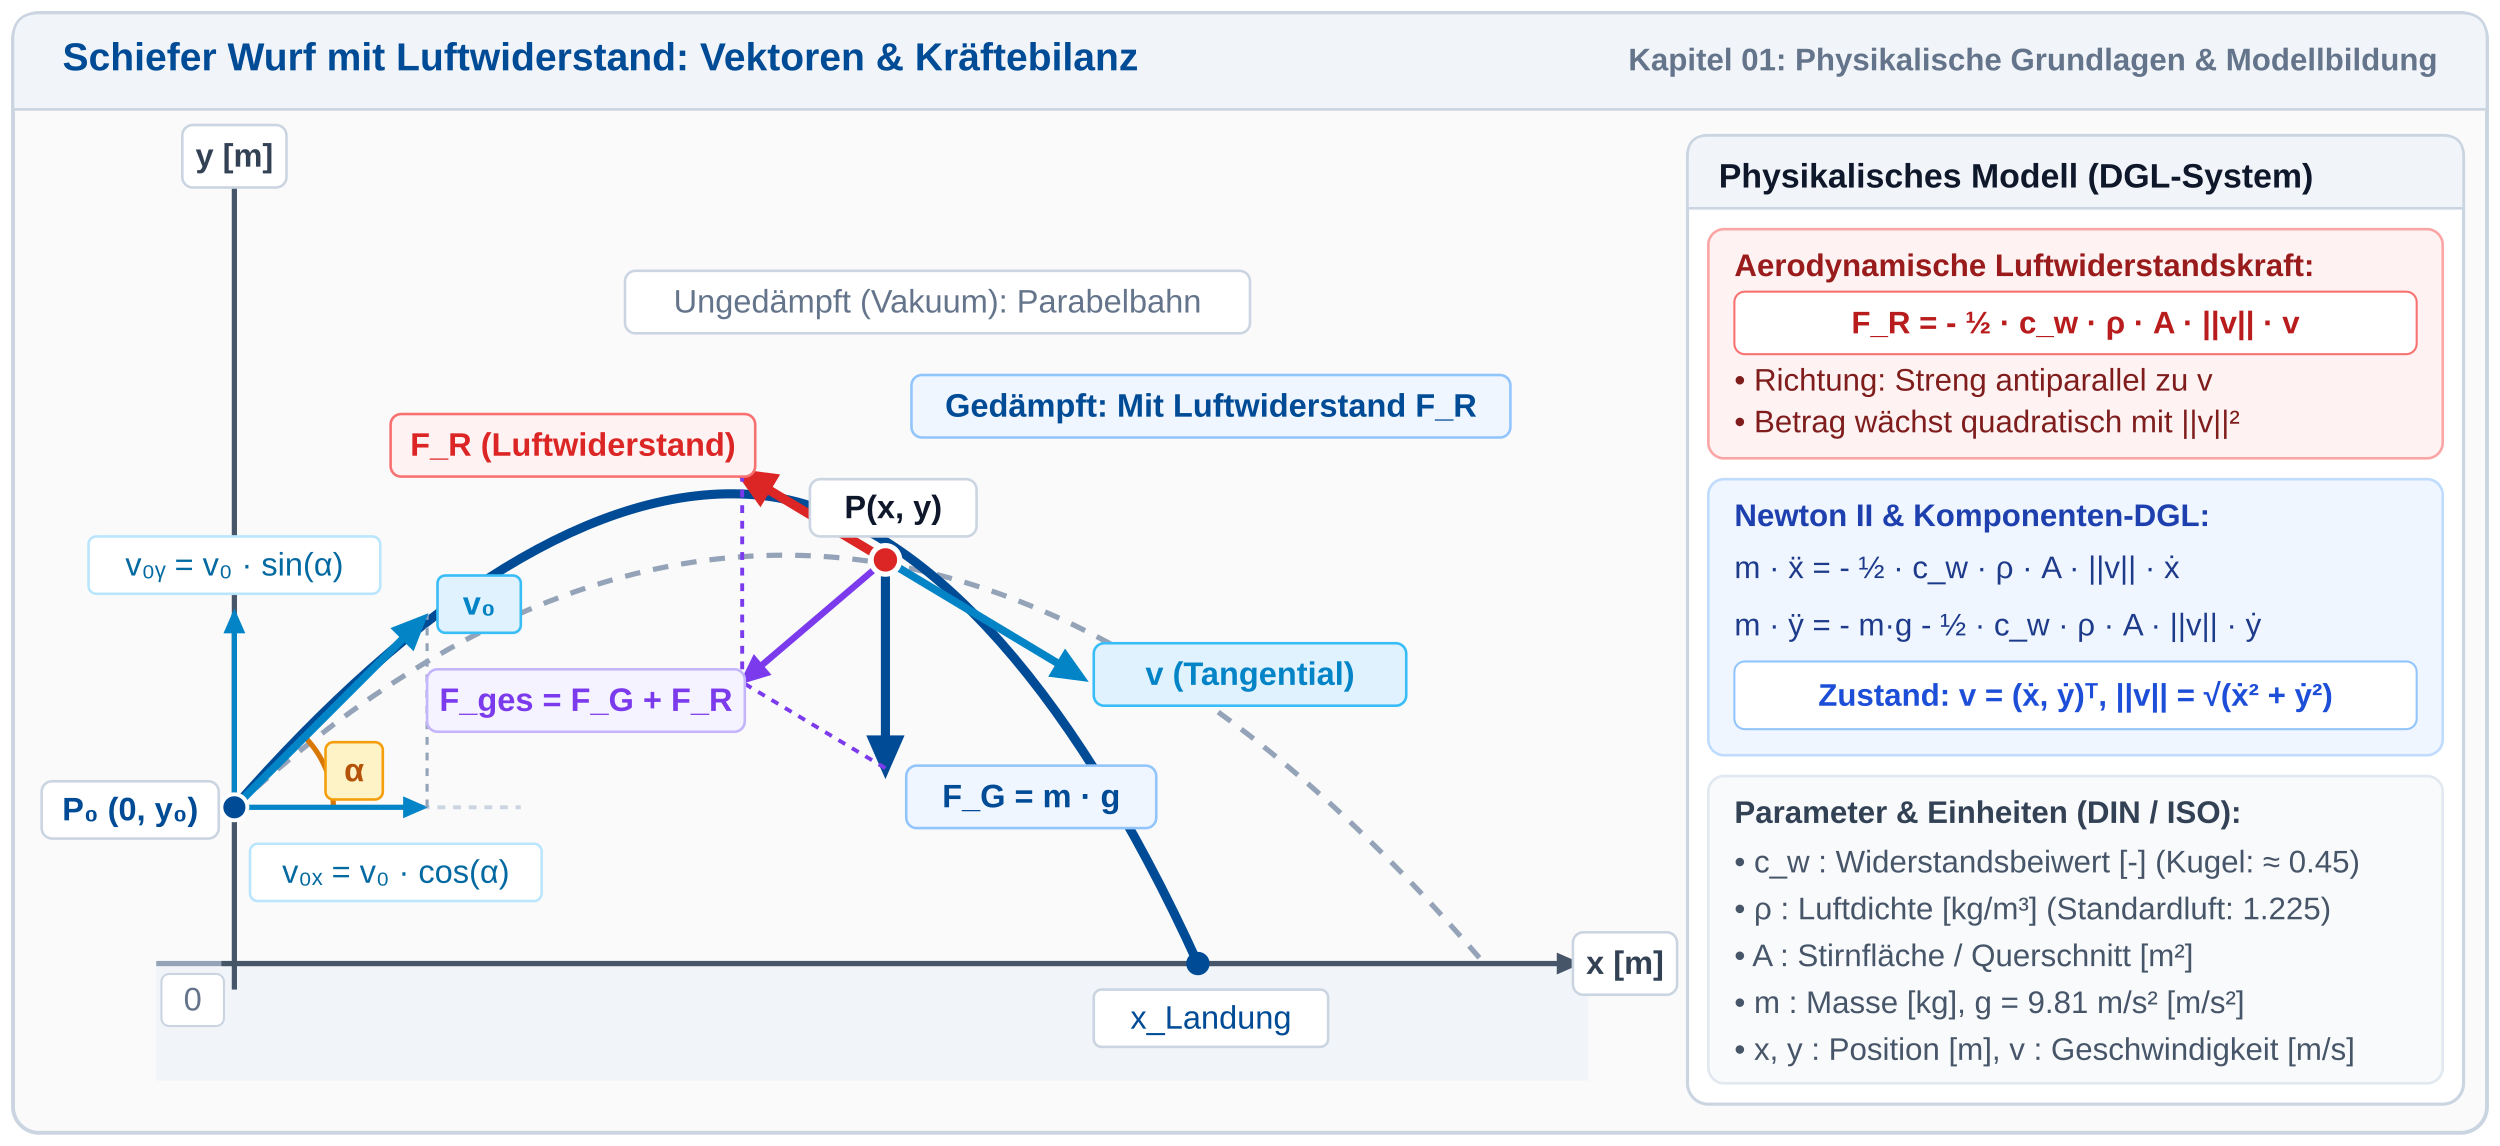
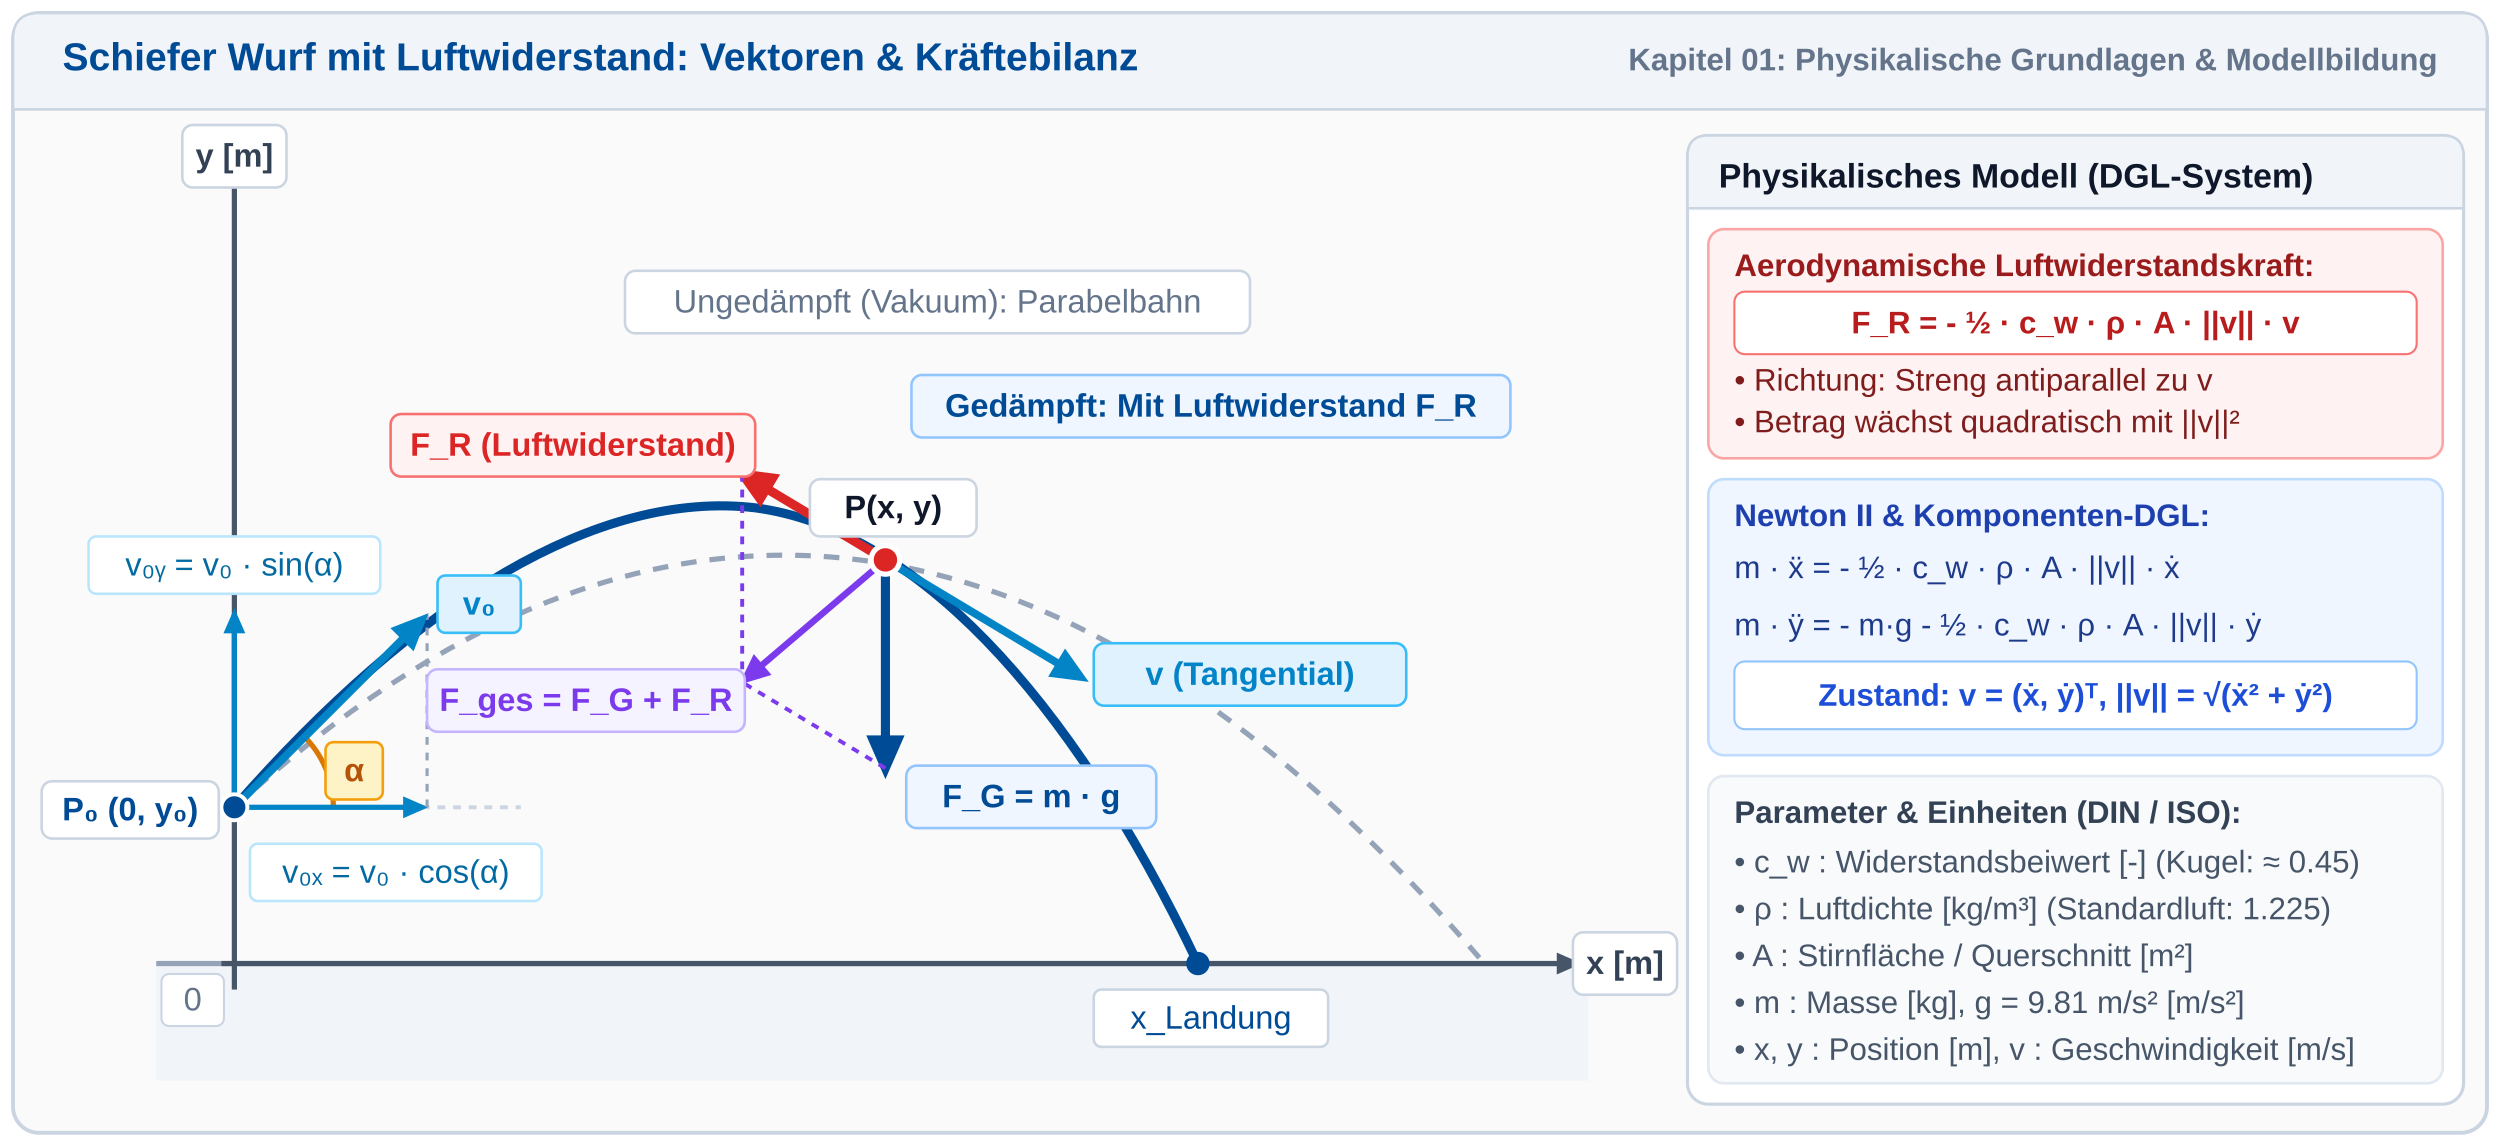
<svg xmlns="http://www.w3.org/2000/svg" viewBox="0 0 960 440" width="960" height="440">
  <defs>
    <marker id="arrowAxis" viewBox="0 0 10 10" refX="6" refY="5" markerWidth="6" markerHeight="6" orient="auto-start-reverse">
      <path d="M 0 1.5 L 8 5 L 0 8.5 z" fill="#475569" />
    </marker>
    <marker id="arrowSkyBlue" viewBox="0 0 10 10" refX="6" refY="5" markerWidth="6" markerHeight="6" orient="auto-start-reverse">
      <path d="M 0 1.5 L 8 5 L 0 8.5 z" fill="#0284C7" />
    </marker>
    <marker id="arrowRed" viewBox="0 0 10 10" refX="6" refY="5" markerWidth="6" markerHeight="6" orient="auto-start-reverse">
      <path d="M 0 1.5 L 8 5 L 0 8.5 z" fill="#DC2626" />
    </marker>
    <marker id="arrowFHBlue" viewBox="0 0 10 10" refX="6" refY="5" markerWidth="6" markerHeight="6" orient="auto-start-reverse">
      <path d="M 0 1.5 L 8 5 L 0 8.5 z" fill="#004B96" />
    </marker>
    <marker id="arrowPurple" viewBox="0 0 10 10" refX="6" refY="5" markerWidth="6" markerHeight="6" orient="auto-start-reverse">
      <path d="M 0 1.5 L 8 5 L 0 8.5 z" fill="#7C3AED" />
    </marker>
    <marker id="arrowAmber" viewBox="0 0 10 10" refX="6" refY="5" markerWidth="6" markerHeight="6" orient="auto-start-reverse">
      <path d="M 0 1.5 L 8 5 L 0 8.5 z" fill="#D97706" />
    </marker>
    <style>
      text {
        font-family: 'Segoe UI', Arial, Helvetica, sans-serif;
      }
      .math-italic {
        font-family: 'Cambria Math', 'Times New Roman', serif;
        font-style: italic;
      }
    </style>
  </defs>
  <rect x="0" y="0" width="960" height="440" fill="#FFFFFF" />
  <rect x="5" y="5" width="950" height="430" rx="10" fill="#FAFAFA" stroke="#CBD5E1" stroke-width="1.5" />
  <path d="M 5 15 Q 5 5 15 5 L 945 5 Q 955 5 955 15 L 955 42 L 5 42 Z" fill="#F1F5F9" stroke="#CBD5E1" stroke-width="1" />
  <text x="24" y="27" font-size="15" font-weight="bold" fill="#004B96">Schiefer Wurf mit Luftwiderstand: Vektoren &amp; Kräftebilanz</text>
  <text x="936" y="27" font-size="12" font-weight="bold" fill="#64748B" text-anchor="end">Kapitel 01: Physikalische Grundlagen &amp; Modellbildung</text>
  <rect x="60" y="370" width="550" height="45" fill="#F1F5F9" />
  <line x1="60" y1="370" x2="615" y2="370" stroke="#94A3B8" stroke-width="2" />
  <line x1="85" y1="370" x2="605" y2="370" stroke="#475569" stroke-width="2" marker-end="url(#arrowAxis)" />
  <line x1="90" y1="380" x2="90" y2="60" stroke="#475569" stroke-width="2" marker-end="url(#arrowAxis)" />
  <path d="M 90 310 Q 330 90 570 370" fill="none" stroke="#94A3B8" stroke-width="2" stroke-dasharray="6,5" />
-   <path d="M 90 310 C 160 230, 230 185, 290 190 C 350 195, 410 260, 460 370" fill="none" stroke="#004B96" stroke-width="3.5" />
+   <path d="M 90 310 C 160 230, 230 188, 290 195 C 350 203, 410 265, 460 370" fill="none" stroke="#004B96" stroke-width="3.5" />
  <line x1="90" y1="310" x2="200" y2="310" stroke="#CBD5E1" stroke-width="1.5" stroke-dasharray="3,3" />
  <path d="M 128 310 A 38 38 0 0 0 117 283" fill="none" stroke="#D97706" stroke-width="2" />
  <line x1="90" y1="310" x2="162" y2="310" stroke="#0284C7" stroke-width="2" marker-end="url(#arrowSkyBlue)" />
  <line x1="164" y1="310" x2="164" y2="236" stroke="#94A3B8" stroke-width="1.2" stroke-dasharray="3,3" />
  <line x1="90" y1="310" x2="90" y2="236" stroke="#0284C7" stroke-width="2" marker-end="url(#arrowSkyBlue)" />
  <line x1="90" y1="310" x2="162" y2="238" stroke="#0284C7" stroke-width="3" marker-end="url(#arrowSkyBlue)" />
  <line x1="340" y1="215" x2="415" y2="260" stroke="#0284C7" stroke-width="3" marker-end="url(#arrowSkyBlue)" />
  <line x1="340" y1="215" x2="340" y2="295" stroke="#004B96" stroke-width="3.5" marker-end="url(#arrowFHBlue)" />
  <line x1="340" y1="215" x2="285" y2="182" stroke="#DC2626" stroke-width="3.5" marker-end="url(#arrowRed)" />
  <line x1="285" y1="182" x2="285" y2="262" stroke="#7C3AED" stroke-width="1.5" stroke-dasharray="3,3" />
  <line x1="340" y1="295" x2="285" y2="262" stroke="#7C3AED" stroke-width="1.5" stroke-dasharray="3,3" />
  <line x1="340" y1="215" x2="286" y2="261" stroke="#7C3AED" stroke-width="2.5" marker-end="url(#arrowPurple)" />
  <circle cx="90" cy="310" r="5" fill="#004B96" stroke="#FFFFFF" stroke-width="1.5" />
  <circle cx="340" cy="215" r="5.5" fill="#DC2626" stroke="#FFFFFF" stroke-width="2" />
  <circle cx="460" cy="370" r="4.5" fill="#004B96" />
  <rect x="604" y="358" width="40" height="24" rx="4" fill="#FFFFFF" stroke="#CBD5E1" stroke-width="1" />
  <text x="624" y="374" font-size="12.5" font-weight="bold" fill="#334155" text-anchor="middle">x [m]</text>
  <rect x="70" y="48" width="40" height="24" rx="4" fill="#FFFFFF" stroke="#CBD5E1" stroke-width="1" />
  <text x="90" y="64" font-size="12.5" font-weight="bold" fill="#334155" text-anchor="middle">y [m]</text>
  <rect x="62" y="374" width="24" height="20" rx="3" fill="#FFFFFF" stroke="#CBD5E1" stroke-width="0.8" />
  <text x="74" y="388" font-size="12.5" fill="#64748B" text-anchor="middle">0</text>
  <rect x="16" y="300" width="68" height="22" rx="4" fill="#FFFFFF" stroke="#CBD5E1" stroke-width="1" />
  <text x="50" y="315" font-size="12.5" font-weight="bold" fill="#004B96" text-anchor="middle">P₀ (0, y₀)</text>
  <rect x="125" y="285" width="22" height="22" rx="3" fill="#FEF3C7" stroke="#F59E0B" stroke-width="1" />
  <text x="136" y="300" font-size="12.5" font-weight="bold" fill="#B45309" text-anchor="middle">α</text>
  <rect x="168" y="221" width="32" height="22" rx="3" fill="#E0F2FE" stroke="#38BDF8" stroke-width="1" />
  <text x="184" y="236" font-size="12.5" font-weight="bold" fill="#0284C7" text-anchor="middle">v₀</text>
  <rect x="96" y="324" width="112" height="22" rx="3" fill="#FFFFFF" stroke="#BAE6FD" stroke-width="1" />
  <text x="152" y="339" font-size="12.5" fill="#0369A1" text-anchor="middle">v₀ₓ = v₀ · cos(α)</text>
  <rect x="34" y="206" width="112" height="22" rx="3" fill="#FFFFFF" stroke="#BAE6FD" stroke-width="1" />
  <text x="90" y="221" font-size="12.5" fill="#0369A1" text-anchor="middle">v₀ᵧ = v₀ · sin(α)</text>
  <rect x="240" y="104" width="240" height="24" rx="4" fill="#FFFFFF" stroke="#CBD5E1" stroke-width="1" />
  <text x="360" y="120" font-size="12.5" fill="#64748B" text-anchor="middle">Ungedämpft (Vakuum): Parabelbahn</text>
  <rect x="350" y="144" width="230" height="24" rx="4" fill="#EFF6FF" stroke="#93C5FD" stroke-width="1" />
  <text x="465" y="160" font-size="12.5" font-weight="bold" fill="#004B96" text-anchor="middle">Gedämpft: Mit Luftwiderstand F_R</text>
  <rect x="311" y="184" width="64" height="22" rx="4" fill="#FFFFFF" stroke="#CBD5E1" stroke-width="1" />
  <text x="343" y="199" font-size="12.5" font-weight="bold" fill="#0F172A" text-anchor="middle">P(x, y)</text>
  <rect x="150" y="159" width="140" height="24" rx="4" fill="#FEF2F2" stroke="#F87171" stroke-width="1" />
  <text x="220" y="175" font-size="12.5" font-weight="bold" fill="#DC2626" text-anchor="middle">F_R (Luftwiderstand)</text>
  <rect x="348" y="294" width="96" height="24" rx="4" fill="#EFF6FF" stroke="#93C5FD" stroke-width="1" />
  <text x="396" y="310" font-size="12.5" font-weight="bold" fill="#004B96" text-anchor="middle">F_G = m · g</text>
  <rect x="164" y="257" width="122" height="24" rx="4" fill="#F5F3FF" stroke="#C4B5FD" stroke-width="1" />
  <text x="225" y="273" font-size="12.5" font-weight="bold" fill="#7C3AED" text-anchor="middle">F_ges = F_G + F_R</text>
  <rect x="420" y="247" width="120" height="24" rx="4" fill="#E0F2FE" stroke="#38BDF8" stroke-width="1" />
  <text x="480" y="263" font-size="12.5" font-weight="bold" fill="#0284C7" text-anchor="middle">v (Tangential)</text>
  <rect x="420" y="380" width="90" height="22" rx="3" fill="#FFFFFF" stroke="#CBD5E1" stroke-width="1" />
  <text x="465" y="395" font-size="12.5" fill="#004B96" text-anchor="middle">x_Landung</text>
  <rect x="648" y="52" width="298" height="372" rx="8" fill="#FFFFFF" stroke="#CBD5E1" stroke-width="1.2" />
  <path d="M 648 60 Q 648 52 656 52 L 938 52 Q 946 52 946 60 L 946 80 L 648 80 Z" fill="#F1F5F9" stroke="#CBD5E1" stroke-width="1" />
  <text x="660" y="72" font-size="13" font-weight="bold" fill="#0F172A">Physikalisches Modell (DGL-System)</text>
  <rect x="656" y="88" width="282" height="88" rx="6" fill="#FEF2F2" stroke="#FCA5A5" stroke-width="1" />
  <text x="666" y="106" font-size="12" font-weight="bold" fill="#991B1B">Aerodynamische Luftwiderstandskraft:</text>
  <rect x="666" y="112" width="262" height="24" rx="4" fill="#FFFFFF" stroke="#F87171" stroke-width="0.8" />
  <text x="797" y="128" font-size="12" font-weight="bold" fill="#B91C1C" text-anchor="middle">F_R = - ½ · c_w · ρ · A · ||v|| · v</text>
  <text x="666" y="150" font-size="12" fill="#7F1D1D">• Richtung: Streng antiparallel zu v</text>
  <text x="666" y="166" font-size="12" fill="#7F1D1D">• Betrag wächst quadratisch mit ||v||²</text>
  <rect x="656" y="184" width="282" height="106" rx="6" fill="#EFF6FF" stroke="#BFDBFE" stroke-width="1" />
  <text x="666" y="202" font-size="12" font-weight="bold" fill="#1E40AF">Newton II &amp; Komponenten-DGL:</text>
  <text x="666" y="222" font-size="12" fill="#1E3A8A">m · ẍ = - ½ · c_w · ρ · A · ||v|| · ẋ</text>
  <text x="666" y="244" font-size="12" fill="#1E3A8A">m · ÿ = - m·g - ½ · c_w · ρ · A · ||v|| · ẏ</text>
  <rect x="666" y="254" width="262" height="26" rx="4" fill="#FFFFFF" stroke="#93C5FD" stroke-width="0.8" />
  <text x="797" y="271" font-size="12" font-weight="bold" fill="#1D4ED8" text-anchor="middle">Zustand: v = (ẋ, ẏ)ᵀ,  ||v|| = √(ẋ² + ẏ²)</text>
  <rect x="656" y="298" width="282" height="118" rx="6" fill="#F8FAFC" stroke="#E2E8F0" stroke-width="1" />
  <text x="666" y="316" font-size="12" font-weight="bold" fill="#334155">Parameter &amp; Einheiten (DIN / ISO):</text>
  <text x="666" y="335" font-size="12" fill="#475569">• c_w : Widerstandsbeiwert [-] (Kugel: ≈ 0.45)</text>
  <text x="666" y="353" font-size="12" fill="#475569">• ρ : Luftdichte [kg/m³] (Standardluft: 1.225)</text>
  <text x="666" y="371" font-size="12" fill="#475569">• A : Stirnfläche / Querschnitt [m²]</text>
  <text x="666" y="389" font-size="12" fill="#475569">• m : Masse [kg],  g = 9.81 m/s² [m/s²]</text>
  <text x="666" y="407" font-size="12" fill="#475569">• x, y : Position [m],  v : Geschwindigkeit [m/s]</text>
</svg>
